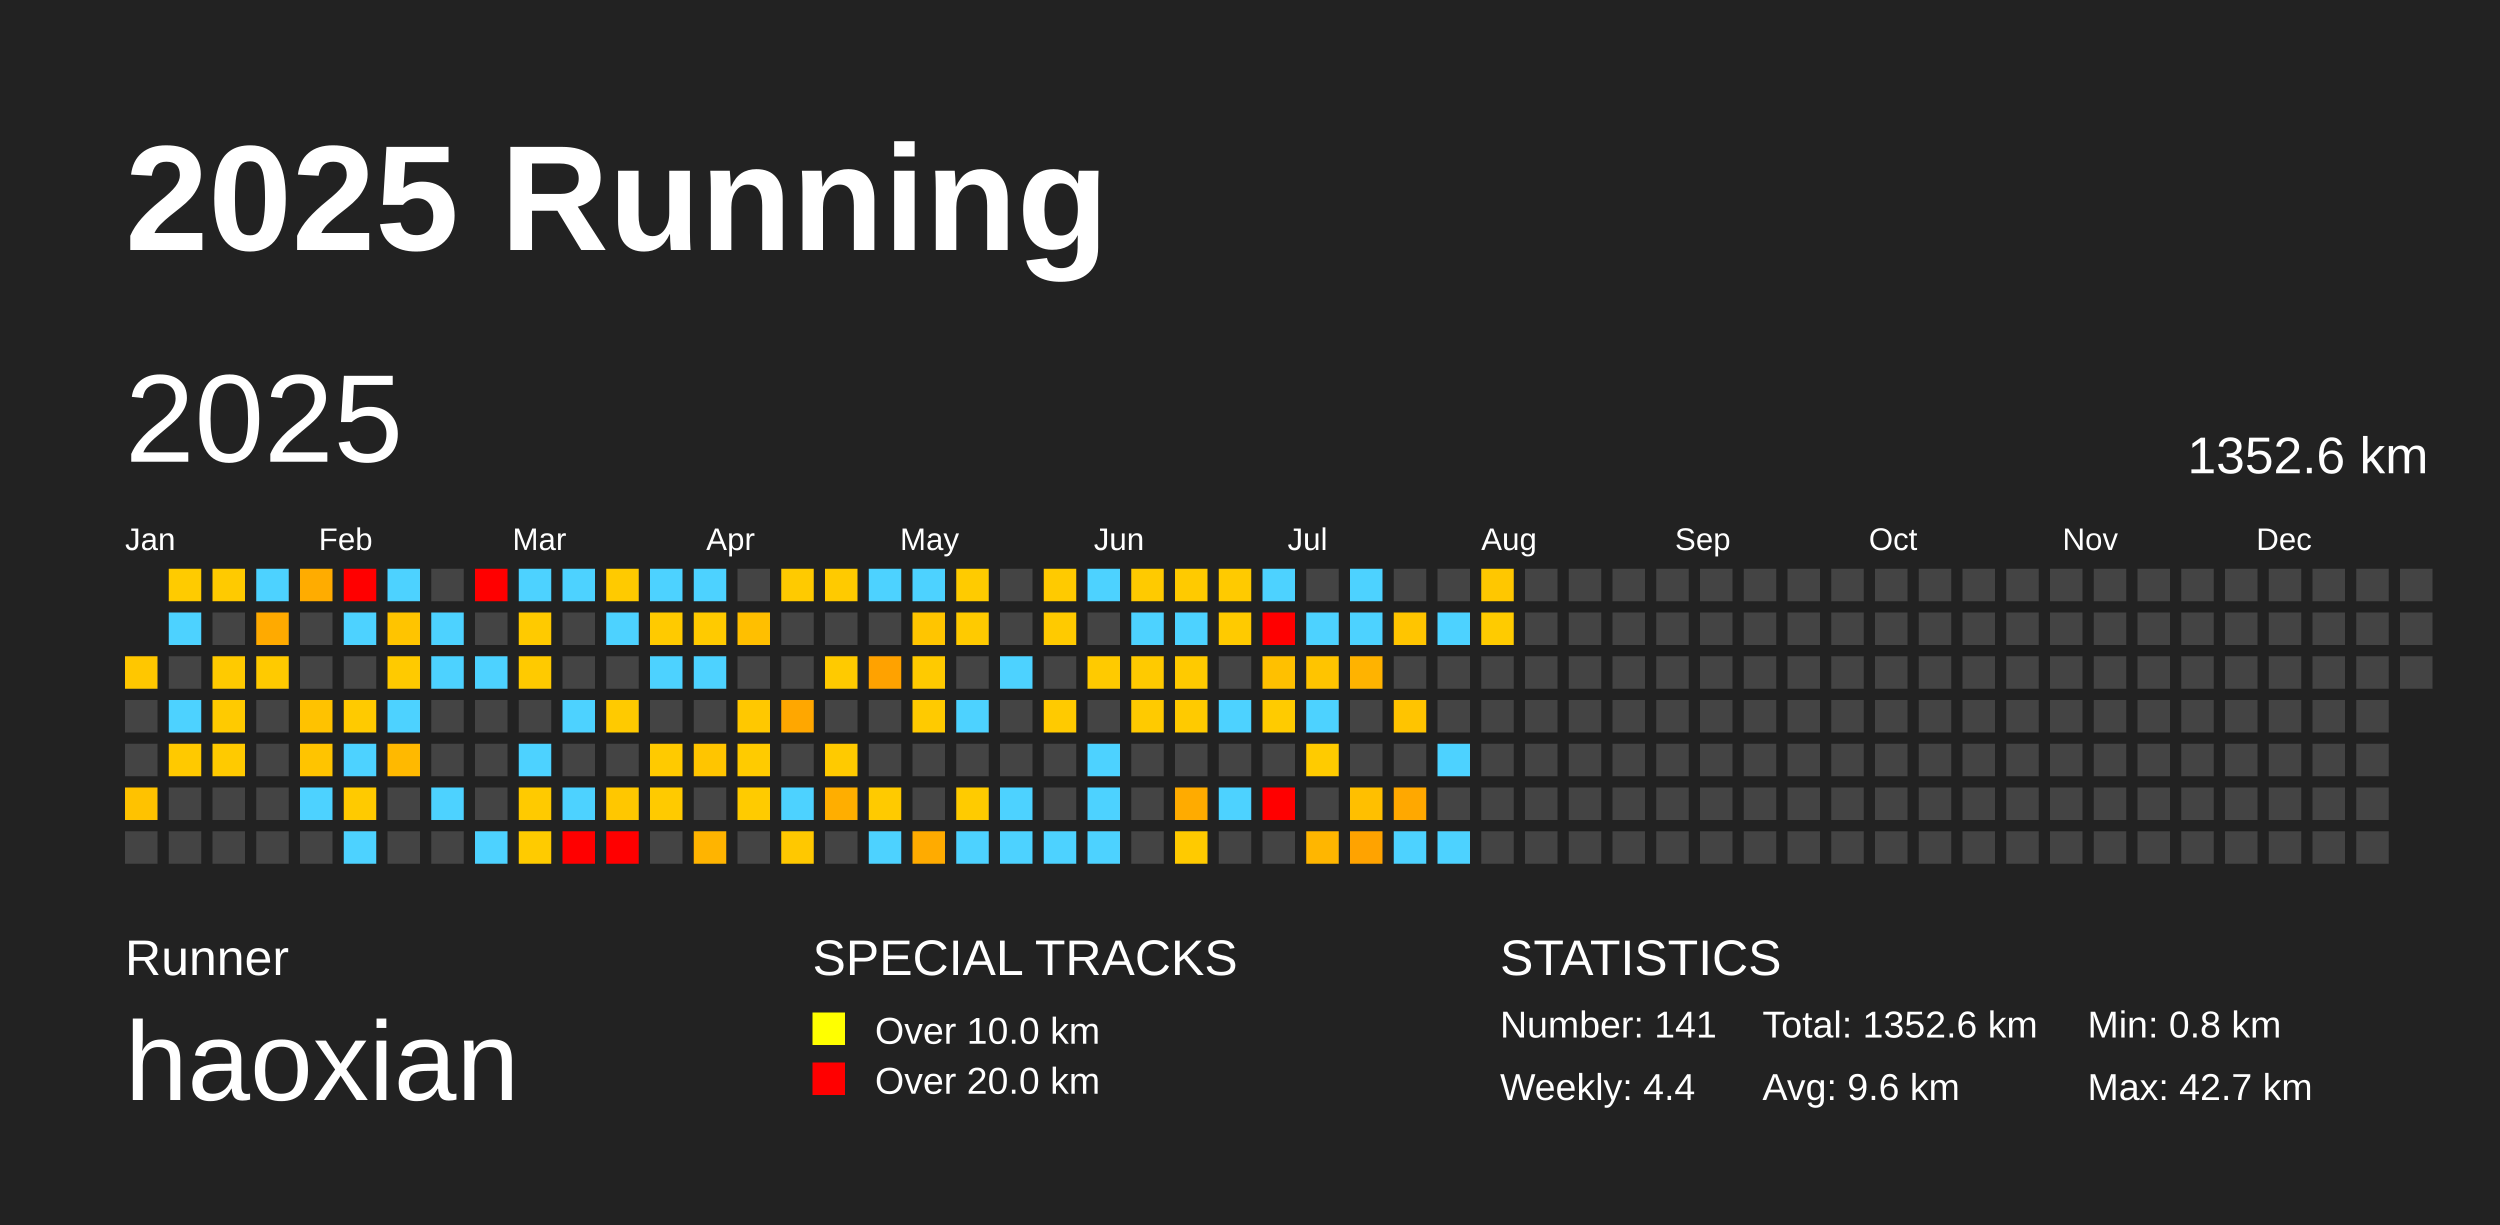
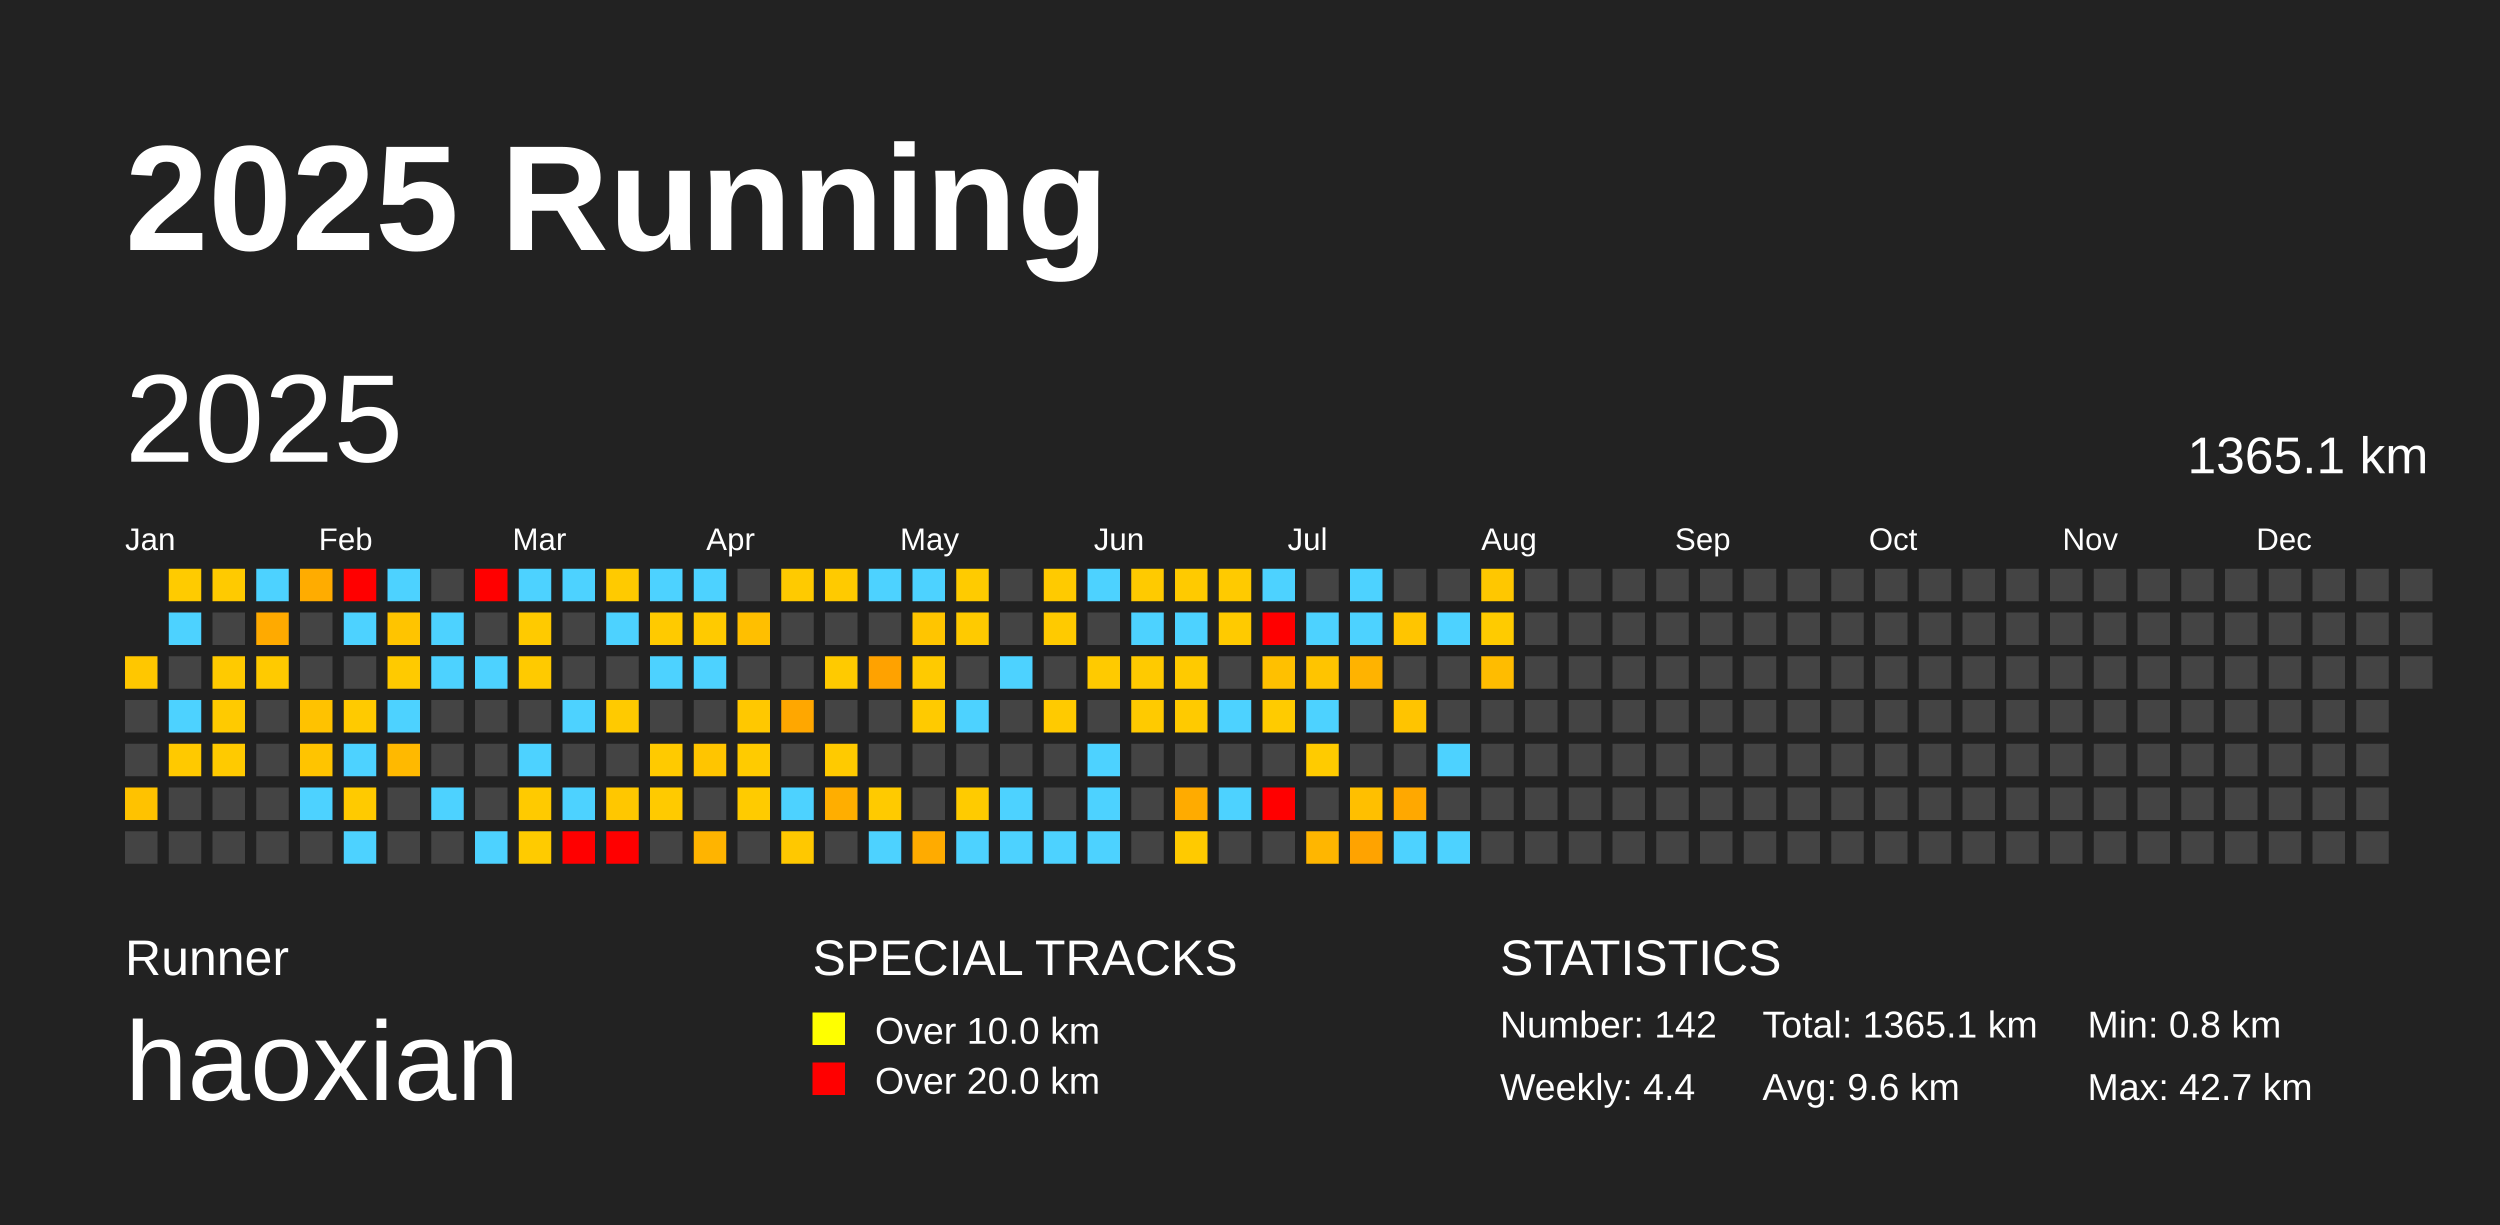
<svg xmlns="http://www.w3.org/2000/svg" baseProfile="full" height="98mm" version="1.1" viewBox="0,0,200,98" width="200mm">
  <defs />
  <rect fill="#222222" height="98" width="200" x="0" y="0" />
  <text fill="#FFFFFF" style="font-size:12px; font-family:Arial; font-weight:bold;" x="10" y="20">2025 Running</text>
  <text fill="#FFFFFF" style="font-size:4px; font-family:Arial" x="10" y="78">Runner</text>
  <text fill="#FFFFFF" style="font-size:9px; font-family:Arial" x="10" y="88">haoxian</text>
  <text fill="#FFFFFF" style="font-size:4px; font-family:Arial" x="65" y="78">SPECIAL TRACKS</text>
  <rect fill="yellow" height="2.6" width="2.6" x="65" y="81" />
  <text fill="#FFFFFF" style="font-size:3px; font-family:Arial" x="70" y="83.5">Over 10.0 km</text>
  <rect fill="red" height="2.6" width="2.6" x="65" y="85" />
  <text fill="#FFFFFF" style="font-size:3px; font-family:Arial" x="70" y="87.5">Over 20.0 km</text>
  <text fill="#FFFFFF" style="font-size:4px; font-family:Arial" x="120" y="78">STATISTICS</text>
-   <text fill="#FFFFFF" style="font-size:3px; font-family:Arial" x="120" y="83">Number: 141</text>
+   <text fill="#FFFFFF" style="font-size:3px; font-family:Arial" x="120" y="83">Number: 142</text>
  <text fill="#FFFFFF" style="font-size:3px; font-family:Arial" x="120" y="88">Weekly: 4.4</text>
-   <text fill="#FFFFFF" style="font-size:3px; font-family:Arial" x="141" y="83">Total: 1352.6 km</text>
+   <text fill="#FFFFFF" style="font-size:3px; font-family:Arial" x="141" y="83">Total: 1365.1 km</text>
  <text fill="#FFFFFF" style="font-size:3px; font-family:Arial" x="141" y="88">Avg: 9.6 km</text>
  <text fill="#FFFFFF" style="font-size:3px; font-family:Arial" x="167" y="83">Min: 0.8 km</text>
  <text fill="#FFFFFF" style="font-size:3px; font-family:Arial" x="167" y="88">Max: 42.7 km</text>
  <text dominant-baseline="hanging" fill="#FFFFFF" style="font-size:10.0px; font-family:Arial;" x="10" y="30">2025</text>
-   <text dominant-baseline="hanging" fill="#FFFFFF" style="font-size:4.125px; font-family:Arial;" x="175" y="35">1352.6 km</text>
+   <text dominant-baseline="hanging" fill="#FFFFFF" style="font-size:4.125px; font-family:Arial;" x="175" y="35">1365.1 km</text>
  <text fill="#FFFFFF" style="font-size:2.5px; font-family:Arial" x="10.0" y="44">Jan</text>
  <text fill="#FFFFFF" style="font-size:2.5px; font-family:Arial" x="25.5" y="44">Feb</text>
  <text fill="#FFFFFF" style="font-size:2.5px; font-family:Arial" x="41.0" y="44">Mar</text>
  <text fill="#FFFFFF" style="font-size:2.5px; font-family:Arial" x="56.5" y="44">Apr</text>
  <text fill="#FFFFFF" style="font-size:2.5px; font-family:Arial" x="72.0" y="44">May</text>
  <text fill="#FFFFFF" style="font-size:2.5px; font-family:Arial" x="87.5" y="44">Jun</text>
  <text fill="#FFFFFF" style="font-size:2.5px; font-family:Arial" x="103.0" y="44">Jul</text>
  <text fill="#FFFFFF" style="font-size:2.5px; font-family:Arial" x="118.5" y="44">Aug</text>
  <text fill="#FFFFFF" style="font-size:2.5px; font-family:Arial" x="134.0" y="44">Sep</text>
  <text fill="#FFFFFF" style="font-size:2.5px; font-family:Arial" x="149.5" y="44">Oct</text>
  <text fill="#FFFFFF" style="font-size:2.5px; font-family:Arial" x="165.0" y="44">Nov</text>
  <text fill="#FFFFFF" style="font-size:2.5px; font-family:Arial" x="180.5" y="44">Dec</text>
  <rect fill="#ffc700" height="2.6" width="2.6" x="10.0" y="52.5" />
  <rect fill="#444444" height="2.6" width="2.6" x="10.0" y="56.0" />
  <rect fill="#444444" height="2.6" width="2.6" x="10.0" y="59.5" />
  <rect fill="#ffc200" height="2.6" width="2.6" x="10.0" y="63.0" />
  <rect fill="#444444" height="2.6" width="2.6" x="10.0" y="66.5" />
  <rect fill="#ffcb00" height="2.6" width="2.6" x="13.5" y="45.5" />
  <rect fill="#4dd2ff" height="2.6" width="2.6" x="13.5" y="49.0" />
  <rect fill="#444444" height="2.6" width="2.6" x="13.5" y="52.5" />
  <rect fill="#4dd2ff" height="2.6" width="2.6" x="13.5" y="56.0" />
  <rect fill="#ffc900" height="2.6" width="2.6" x="13.5" y="59.5" />
  <rect fill="#444444" height="2.6" width="2.6" x="13.5" y="63.0" />
  <rect fill="#444444" height="2.6" width="2.6" x="13.5" y="66.5" />
  <rect fill="#ffca00" height="2.6" width="2.6" x="17.0" y="45.5" />
  <rect fill="#444444" height="2.6" width="2.6" x="17.0" y="49.0" />
  <rect fill="#ffca00" height="2.6" width="2.6" x="17.0" y="52.5" />
  <rect fill="#ffca00" height="2.6" width="2.6" x="17.0" y="56.0" />
  <rect fill="#ffca00" height="2.6" width="2.6" x="17.0" y="59.5" />
  <rect fill="#444444" height="2.6" width="2.6" x="17.0" y="63.0" />
  <rect fill="#444444" height="2.6" width="2.6" x="17.0" y="66.5" />
  <rect fill="#4dd2ff" height="2.6" width="2.6" x="20.5" y="45.5" />
  <rect fill="#ffaa00" height="2.6" width="2.6" x="20.5" y="49.0" />
  <rect fill="#ffca00" height="2.6" width="2.6" x="20.5" y="52.5" />
  <rect fill="#444444" height="2.6" width="2.6" x="20.5" y="56.0" />
  <rect fill="#444444" height="2.6" width="2.6" x="20.5" y="59.5" />
  <rect fill="#444444" height="2.6" width="2.6" x="20.5" y="63.0" />
  <rect fill="#444444" height="2.6" width="2.6" x="20.5" y="66.5" />
  <rect fill="#ffac00" height="2.6" width="2.6" x="24.0" y="45.5" />
  <rect fill="#444444" height="2.6" width="2.6" x="24.0" y="49.0" />
  <rect fill="#444444" height="2.6" width="2.6" x="24.0" y="52.5" />
  <rect fill="#ffc200" height="2.6" width="2.6" x="24.0" y="56.0" />
  <rect fill="#ffc400" height="2.6" width="2.6" x="24.0" y="59.5" />
  <rect fill="#4dd2ff" height="2.6" width="2.6" x="24.0" y="63.0" />
  <rect fill="#444444" height="2.6" width="2.6" x="24.0" y="66.5" />
  <rect fill="red" height="2.6" width="2.6" x="27.5" y="45.5" />
  <rect fill="#4dd2ff" height="2.6" width="2.6" x="27.5" y="49.0" />
  <rect fill="#444444" height="2.6" width="2.6" x="27.5" y="52.5" />
  <rect fill="#ffca00" height="2.6" width="2.6" x="27.5" y="56.0" />
  <rect fill="#4dd2ff" height="2.6" width="2.6" x="27.5" y="59.5" />
  <rect fill="#ffca00" height="2.6" width="2.6" x="27.5" y="63.0" />
  <rect fill="#4dd2ff" height="2.6" width="2.6" x="27.5" y="66.5" />
  <rect fill="#4dd2ff" height="2.6" width="2.6" x="31.0" y="45.5" />
  <rect fill="#ffc400" height="2.6" width="2.6" x="31.0" y="49.0" />
  <rect fill="#ffca00" height="2.6" width="2.6" x="31.0" y="52.5" />
  <rect fill="#4dd2ff" height="2.6" width="2.6" x="31.0" y="56.0" />
  <rect fill="#ffb900" height="2.6" width="2.6" x="31.0" y="59.5" />
  <rect fill="#444444" height="2.6" width="2.6" x="31.0" y="63.0" />
  <rect fill="#444444" height="2.6" width="2.6" x="31.0" y="66.5" />
  <rect fill="#444444" height="2.6" width="2.6" x="34.5" y="45.5" />
  <rect fill="#4dd2ff" height="2.6" width="2.6" x="34.5" y="49.0" />
  <rect fill="#4dd2ff" height="2.6" width="2.6" x="34.5" y="52.5" />
  <rect fill="#444444" height="2.6" width="2.6" x="34.5" y="56.0" />
  <rect fill="#444444" height="2.6" width="2.6" x="34.5" y="59.5" />
  <rect fill="#4dd2ff" height="2.6" width="2.6" x="34.5" y="63.0" />
  <rect fill="#444444" height="2.6" width="2.6" x="34.5" y="66.5" />
  <rect fill="red" height="2.6" width="2.6" x="38.0" y="45.5" />
  <rect fill="#444444" height="2.6" width="2.6" x="38.0" y="49.0" />
  <rect fill="#4dd2ff" height="2.6" width="2.6" x="38.0" y="52.5" />
  <rect fill="#444444" height="2.6" width="2.6" x="38.0" y="56.0" />
  <rect fill="#444444" height="2.6" width="2.6" x="38.0" y="59.5" />
  <rect fill="#444444" height="2.6" width="2.6" x="38.0" y="63.0" />
  <rect fill="#4dd2ff" height="2.6" width="2.6" x="38.0" y="66.5" />
  <rect fill="#4dd2ff" height="2.6" width="2.6" x="41.5" y="45.5" />
  <rect fill="#ffca00" height="2.6" width="2.6" x="41.5" y="49.0" />
  <rect fill="#ffca00" height="2.6" width="2.6" x="41.5" y="52.5" />
  <rect fill="#444444" height="2.6" width="2.6" x="41.5" y="56.0" />
  <rect fill="#4dd2ff" height="2.6" width="2.6" x="41.5" y="59.5" />
  <rect fill="#ffca00" height="2.6" width="2.6" x="41.5" y="63.0" />
  <rect fill="#ffcb00" height="2.6" width="2.6" x="41.5" y="66.5" />
  <rect fill="#4dd2ff" height="2.6" width="2.6" x="45.0" y="45.5" />
  <rect fill="#444444" height="2.6" width="2.6" x="45.0" y="49.0" />
  <rect fill="#444444" height="2.6" width="2.6" x="45.0" y="52.5" />
  <rect fill="#4dd2ff" height="2.6" width="2.6" x="45.0" y="56.0" />
  <rect fill="#444444" height="2.6" width="2.6" x="45.0" y="59.5" />
  <rect fill="#4dd2ff" height="2.6" width="2.6" x="45.0" y="63.0" />
  <rect fill="red" height="2.6" width="2.6" x="45.0" y="66.5" />
  <rect fill="#ffca00" height="2.6" width="2.6" x="48.5" y="45.5" />
  <rect fill="#4dd2ff" height="2.6" width="2.6" x="48.5" y="49.0" />
  <rect fill="#444444" height="2.6" width="2.6" x="48.5" y="52.5" />
  <rect fill="#ffca00" height="2.6" width="2.6" x="48.5" y="56.0" />
  <rect fill="#444444" height="2.6" width="2.6" x="48.5" y="59.5" />
  <rect fill="#ffc700" height="2.6" width="2.6" x="48.5" y="63.0" />
  <rect fill="red" height="2.6" width="2.6" x="48.5" y="66.5" />
  <rect fill="#4dd2ff" height="2.6" width="2.6" x="52.0" y="45.5" />
  <rect fill="#ffca00" height="2.6" width="2.6" x="52.0" y="49.0" />
  <rect fill="#4dd2ff" height="2.6" width="2.6" x="52.0" y="52.5" />
  <rect fill="#444444" height="2.6" width="2.6" x="52.0" y="56.0" />
  <rect fill="#ffca00" height="2.6" width="2.6" x="52.0" y="59.5" />
  <rect fill="#ffca00" height="2.6" width="2.6" x="52.0" y="63.0" />
  <rect fill="#444444" height="2.6" width="2.6" x="52.0" y="66.5" />
  <rect fill="#4dd2ff" height="2.6" width="2.6" x="55.5" y="45.5" />
  <rect fill="#ffca00" height="2.6" width="2.6" x="55.5" y="49.0" />
  <rect fill="#4dd2ff" height="2.6" width="2.6" x="55.5" y="52.5" />
  <rect fill="#444444" height="2.6" width="2.6" x="55.5" y="56.0" />
  <rect fill="#ffc500" height="2.6" width="2.6" x="55.5" y="59.5" />
  <rect fill="#444444" height="2.6" width="2.6" x="55.5" y="63.0" />
  <rect fill="#ffb400" height="2.6" width="2.6" x="55.5" y="66.5" />
  <rect fill="#444444" height="2.6" width="2.6" x="59.0" y="45.5" />
  <rect fill="#ffbf00" height="2.6" width="2.6" x="59.0" y="49.0" />
  <rect fill="#444444" height="2.6" width="2.6" x="59.0" y="52.5" />
  <rect fill="#ffc800" height="2.6" width="2.6" x="59.0" y="56.0" />
  <rect fill="#ffcb00" height="2.6" width="2.6" x="59.0" y="59.5" />
  <rect fill="#ffcb00" height="2.6" width="2.6" x="59.0" y="63.0" />
  <rect fill="#444444" height="2.6" width="2.6" x="59.0" y="66.5" />
  <rect fill="#ffca00" height="2.6" width="2.6" x="62.5" y="45.5" />
  <rect fill="#444444" height="2.6" width="2.6" x="62.5" y="49.0" />
  <rect fill="#444444" height="2.6" width="2.6" x="62.5" y="52.5" />
  <rect fill="#ffa700" height="2.6" width="2.6" x="62.5" y="56.0" />
  <rect fill="#444444" height="2.6" width="2.6" x="62.5" y="59.5" />
  <rect fill="#4dd2ff" height="2.6" width="2.6" x="62.5" y="63.0" />
  <rect fill="#ffc800" height="2.6" width="2.6" x="62.5" y="66.5" />
  <rect fill="#ffca00" height="2.6" width="2.6" x="66.0" y="45.5" />
  <rect fill="#444444" height="2.6" width="2.6" x="66.0" y="49.0" />
  <rect fill="#ffca00" height="2.6" width="2.6" x="66.0" y="52.5" />
  <rect fill="#444444" height="2.6" width="2.6" x="66.0" y="56.0" />
  <rect fill="#ffca00" height="2.6" width="2.6" x="66.0" y="59.5" />
  <rect fill="#ffae00" height="2.6" width="2.6" x="66.0" y="63.0" />
  <rect fill="#444444" height="2.6" width="2.6" x="66.0" y="66.5" />
  <rect fill="#4dd2ff" height="2.6" width="2.6" x="69.5" y="45.5" />
  <rect fill="#444444" height="2.6" width="2.6" x="69.5" y="49.0" />
  <rect fill="#ffa200" height="2.6" width="2.6" x="69.5" y="52.5" />
  <rect fill="#444444" height="2.6" width="2.6" x="69.5" y="56.0" />
  <rect fill="#444444" height="2.6" width="2.6" x="69.5" y="59.5" />
  <rect fill="#ffca00" height="2.6" width="2.6" x="69.5" y="63.0" />
  <rect fill="#4dd2ff" height="2.6" width="2.6" x="69.5" y="66.5" />
  <rect fill="#4dd2ff" height="2.6" width="2.6" x="73.0" y="45.5" />
  <rect fill="#ffc500" height="2.6" width="2.6" x="73.0" y="49.0" />
  <rect fill="#ffca00" height="2.6" width="2.6" x="73.0" y="52.5" />
  <rect fill="#ffca00" height="2.6" width="2.6" x="73.0" y="56.0" />
  <rect fill="#444444" height="2.6" width="2.6" x="73.0" y="59.5" />
  <rect fill="#444444" height="2.6" width="2.6" x="73.0" y="63.0" />
  <rect fill="#ffab00" height="2.6" width="2.6" x="73.0" y="66.5" />
  <rect fill="#ffcb00" height="2.6" width="2.6" x="76.5" y="45.5" />
  <rect fill="#ffca00" height="2.6" width="2.6" x="76.5" y="49.0" />
  <rect fill="#444444" height="2.6" width="2.6" x="76.5" y="52.5" />
  <rect fill="#4dd2ff" height="2.6" width="2.6" x="76.5" y="56.0" />
  <rect fill="#444444" height="2.6" width="2.6" x="76.5" y="59.5" />
  <rect fill="#ffcb00" height="2.6" width="2.6" x="76.5" y="63.0" />
  <rect fill="#4dd2ff" height="2.6" width="2.6" x="76.5" y="66.5" />
  <rect fill="#444444" height="2.6" width="2.6" x="80.0" y="45.5" />
  <rect fill="#444444" height="2.6" width="2.6" x="80.0" y="49.0" />
  <rect fill="#4dd2ff" height="2.6" width="2.6" x="80.0" y="52.5" />
  <rect fill="#444444" height="2.6" width="2.6" x="80.0" y="56.0" />
  <rect fill="#444444" height="2.6" width="2.6" x="80.0" y="59.5" />
  <rect fill="#4dd2ff" height="2.6" width="2.6" x="80.0" y="63.0" />
  <rect fill="#4dd2ff" height="2.6" width="2.6" x="80.0" y="66.5" />
  <rect fill="#ffca00" height="2.6" width="2.6" x="83.5" y="45.5" />
  <rect fill="#ffca00" height="2.6" width="2.6" x="83.5" y="49.0" />
  <rect fill="#444444" height="2.6" width="2.6" x="83.5" y="52.5" />
  <rect fill="#ffca00" height="2.6" width="2.6" x="83.5" y="56.0" />
  <rect fill="#444444" height="2.6" width="2.6" x="83.5" y="59.5" />
  <rect fill="#444444" height="2.6" width="2.6" x="83.5" y="63.0" />
  <rect fill="#4dd2ff" height="2.6" width="2.6" x="83.5" y="66.5" />
  <rect fill="#4dd2ff" height="2.6" width="2.6" x="87.0" y="45.5" />
  <rect fill="#444444" height="2.6" width="2.6" x="87.0" y="49.0" />
  <rect fill="#ffca00" height="2.6" width="2.6" x="87.0" y="52.5" />
  <rect fill="#444444" height="2.6" width="2.6" x="87.0" y="56.0" />
  <rect fill="#4dd2ff" height="2.6" width="2.6" x="87.0" y="59.5" />
  <rect fill="#4dd2ff" height="2.6" width="2.6" x="87.0" y="63.0" />
  <rect fill="#4dd2ff" height="2.6" width="2.6" x="87.0" y="66.5" />
  <rect fill="#ffca00" height="2.6" width="2.6" x="90.5" y="45.5" />
  <rect fill="#4dd2ff" height="2.6" width="2.6" x="90.5" y="49.0" />
  <rect fill="#ffca00" height="2.6" width="2.6" x="90.5" y="52.5" />
  <rect fill="#ffca00" height="2.6" width="2.6" x="90.5" y="56.0" />
  <rect fill="#444444" height="2.6" width="2.6" x="90.5" y="59.5" />
  <rect fill="#444444" height="2.6" width="2.6" x="90.5" y="63.0" />
  <rect fill="#444444" height="2.6" width="2.6" x="90.5" y="66.5" />
  <rect fill="#ffca00" height="2.6" width="2.6" x="94.0" y="45.5" />
  <rect fill="#4dd2ff" height="2.6" width="2.6" x="94.0" y="49.0" />
  <rect fill="#ffca00" height="2.6" width="2.6" x="94.0" y="52.5" />
  <rect fill="#ffca00" height="2.6" width="2.6" x="94.0" y="56.0" />
  <rect fill="#444444" height="2.6" width="2.6" x="94.0" y="59.5" />
  <rect fill="#ffab00" height="2.6" width="2.6" x="94.0" y="63.0" />
  <rect fill="#ffca00" height="2.6" width="2.6" x="94.0" y="66.5" />
  <rect fill="#ffca00" height="2.6" width="2.6" x="97.5" y="45.5" />
  <rect fill="#ffca00" height="2.6" width="2.6" x="97.5" y="49.0" />
  <rect fill="#444444" height="2.6" width="2.6" x="97.5" y="52.5" />
  <rect fill="#4dd2ff" height="2.6" width="2.6" x="97.5" y="56.0" />
  <rect fill="#444444" height="2.6" width="2.6" x="97.5" y="59.5" />
  <rect fill="#4dd2ff" height="2.6" width="2.6" x="97.5" y="63.0" />
  <rect fill="#444444" height="2.6" width="2.6" x="97.5" y="66.5" />
  <rect fill="#4dd2ff" height="2.6" width="2.6" x="101.0" y="45.5" />
  <rect fill="red" height="2.6" width="2.6" x="101.0" y="49.0" />
  <rect fill="#ffc000" height="2.6" width="2.6" x="101.0" y="52.5" />
  <rect fill="#ffcb00" height="2.6" width="2.6" x="101.0" y="56.0" />
  <rect fill="#444444" height="2.6" width="2.6" x="101.0" y="59.5" />
  <rect fill="red" height="2.6" width="2.6" x="101.0" y="63.0" />
  <rect fill="#444444" height="2.6" width="2.6" x="101.0" y="66.5" />
  <rect fill="#444444" height="2.6" width="2.6" x="104.5" y="45.5" />
  <rect fill="#4dd2ff" height="2.6" width="2.6" x="104.5" y="49.0" />
  <rect fill="#ffc400" height="2.6" width="2.6" x="104.5" y="52.5" />
  <rect fill="#4dd2ff" height="2.6" width="2.6" x="104.5" y="56.0" />
  <rect fill="#ffcb00" height="2.6" width="2.6" x="104.5" y="59.5" />
  <rect fill="#444444" height="2.6" width="2.6" x="104.5" y="63.0" />
  <rect fill="#ffb600" height="2.6" width="2.6" x="104.5" y="66.5" />
  <rect fill="#4dd2ff" height="2.6" width="2.6" x="108.0" y="45.5" />
  <rect fill="#4dd2ff" height="2.6" width="2.6" x="108.0" y="49.0" />
  <rect fill="#ffb300" height="2.6" width="2.6" x="108.0" y="52.5" />
  <rect fill="#444444" height="2.6" width="2.6" x="108.0" y="56.0" />
  <rect fill="#444444" height="2.6" width="2.6" x="108.0" y="59.5" />
  <rect fill="#ffbf00" height="2.6" width="2.6" x="108.0" y="63.0" />
  <rect fill="#ffa300" height="2.6" width="2.6" x="108.0" y="66.5" />
  <rect fill="#444444" height="2.6" width="2.6" x="111.5" y="45.5" />
  <rect fill="#ffc500" height="2.6" width="2.6" x="111.5" y="49.0" />
  <rect fill="#444444" height="2.6" width="2.6" x="111.5" y="52.5" />
  <rect fill="#ffc400" height="2.6" width="2.6" x="111.5" y="56.0" />
  <rect fill="#444444" height="2.6" width="2.6" x="111.5" y="59.5" />
  <rect fill="#ffa800" height="2.6" width="2.6" x="111.5" y="63.0" />
  <rect fill="#4dd2ff" height="2.6" width="2.6" x="111.5" y="66.5" />
  <rect fill="#444444" height="2.6" width="2.6" x="115.0" y="45.5" />
  <rect fill="#4dd2ff" height="2.6" width="2.6" x="115.0" y="49.0" />
  <rect fill="#444444" height="2.6" width="2.6" x="115.0" y="52.5" />
  <rect fill="#444444" height="2.6" width="2.6" x="115.0" y="56.0" />
  <rect fill="#4dd2ff" height="2.6" width="2.6" x="115.0" y="59.5" />
  <rect fill="#444444" height="2.6" width="2.6" x="115.0" y="63.0" />
  <rect fill="#4dd2ff" height="2.6" width="2.6" x="115.0" y="66.5" />
  <rect fill="#ffc700" height="2.6" width="2.6" x="118.5" y="45.5" />
  <rect fill="#ffcb00" height="2.6" width="2.6" x="118.5" y="49.0" />
-   <rect fill="#444444" height="2.6" width="2.6" x="118.5" y="52.5" />
+   <rect fill="#ffbc00" height="2.6" width="2.6" x="118.5" y="52.5" />
  <rect fill="#444444" height="2.6" width="2.6" x="118.5" y="56.0" />
  <rect fill="#444444" height="2.6" width="2.6" x="118.5" y="59.5" />
  <rect fill="#444444" height="2.6" width="2.6" x="118.5" y="63.0" />
  <rect fill="#444444" height="2.6" width="2.6" x="118.5" y="66.5" />
  <rect fill="#444444" height="2.6" width="2.6" x="122.0" y="45.5" />
  <rect fill="#444444" height="2.6" width="2.6" x="122.0" y="49.0" />
  <rect fill="#444444" height="2.6" width="2.6" x="122.0" y="52.5" />
  <rect fill="#444444" height="2.6" width="2.6" x="122.0" y="56.0" />
  <rect fill="#444444" height="2.6" width="2.6" x="122.0" y="59.5" />
  <rect fill="#444444" height="2.6" width="2.6" x="122.0" y="63.0" />
  <rect fill="#444444" height="2.6" width="2.6" x="122.0" y="66.5" />
  <rect fill="#444444" height="2.6" width="2.6" x="125.5" y="45.5" />
  <rect fill="#444444" height="2.6" width="2.6" x="125.5" y="49.0" />
  <rect fill="#444444" height="2.6" width="2.6" x="125.5" y="52.5" />
  <rect fill="#444444" height="2.6" width="2.6" x="125.5" y="56.0" />
  <rect fill="#444444" height="2.6" width="2.6" x="125.5" y="59.5" />
  <rect fill="#444444" height="2.6" width="2.6" x="125.5" y="63.0" />
  <rect fill="#444444" height="2.6" width="2.6" x="125.5" y="66.5" />
  <rect fill="#444444" height="2.6" width="2.6" x="129.0" y="45.5" />
  <rect fill="#444444" height="2.6" width="2.6" x="129.0" y="49.0" />
  <rect fill="#444444" height="2.6" width="2.6" x="129.0" y="52.5" />
  <rect fill="#444444" height="2.6" width="2.6" x="129.0" y="56.0" />
  <rect fill="#444444" height="2.6" width="2.6" x="129.0" y="59.5" />
  <rect fill="#444444" height="2.6" width="2.6" x="129.0" y="63.0" />
  <rect fill="#444444" height="2.6" width="2.6" x="129.0" y="66.5" />
  <rect fill="#444444" height="2.6" width="2.6" x="132.5" y="45.5" />
  <rect fill="#444444" height="2.6" width="2.6" x="132.5" y="49.0" />
  <rect fill="#444444" height="2.6" width="2.6" x="132.5" y="52.5" />
  <rect fill="#444444" height="2.6" width="2.6" x="132.5" y="56.0" />
  <rect fill="#444444" height="2.6" width="2.6" x="132.5" y="59.5" />
  <rect fill="#444444" height="2.6" width="2.6" x="132.5" y="63.0" />
  <rect fill="#444444" height="2.6" width="2.6" x="132.5" y="66.5" />
  <rect fill="#444444" height="2.6" width="2.6" x="136.0" y="45.5" />
  <rect fill="#444444" height="2.6" width="2.6" x="136.0" y="49.0" />
  <rect fill="#444444" height="2.6" width="2.6" x="136.0" y="52.5" />
  <rect fill="#444444" height="2.6" width="2.6" x="136.0" y="56.0" />
  <rect fill="#444444" height="2.6" width="2.6" x="136.0" y="59.5" />
  <rect fill="#444444" height="2.6" width="2.6" x="136.0" y="63.0" />
  <rect fill="#444444" height="2.6" width="2.6" x="136.0" y="66.5" />
  <rect fill="#444444" height="2.6" width="2.6" x="139.5" y="45.5" />
  <rect fill="#444444" height="2.6" width="2.6" x="139.5" y="49.0" />
  <rect fill="#444444" height="2.6" width="2.6" x="139.5" y="52.5" />
  <rect fill="#444444" height="2.6" width="2.6" x="139.5" y="56.0" />
  <rect fill="#444444" height="2.6" width="2.6" x="139.5" y="59.5" />
  <rect fill="#444444" height="2.6" width="2.6" x="139.5" y="63.0" />
  <rect fill="#444444" height="2.6" width="2.6" x="139.5" y="66.5" />
  <rect fill="#444444" height="2.6" width="2.6" x="143.0" y="45.5" />
  <rect fill="#444444" height="2.6" width="2.6" x="143.0" y="49.0" />
  <rect fill="#444444" height="2.6" width="2.6" x="143.0" y="52.5" />
  <rect fill="#444444" height="2.6" width="2.6" x="143.0" y="56.0" />
  <rect fill="#444444" height="2.6" width="2.6" x="143.0" y="59.5" />
  <rect fill="#444444" height="2.6" width="2.6" x="143.0" y="63.0" />
  <rect fill="#444444" height="2.6" width="2.6" x="143.0" y="66.5" />
  <rect fill="#444444" height="2.6" width="2.6" x="146.5" y="45.5" />
  <rect fill="#444444" height="2.6" width="2.6" x="146.5" y="49.0" />
  <rect fill="#444444" height="2.6" width="2.6" x="146.5" y="52.5" />
  <rect fill="#444444" height="2.6" width="2.6" x="146.5" y="56.0" />
  <rect fill="#444444" height="2.6" width="2.6" x="146.5" y="59.5" />
  <rect fill="#444444" height="2.6" width="2.6" x="146.5" y="63.0" />
  <rect fill="#444444" height="2.6" width="2.6" x="146.5" y="66.5" />
  <rect fill="#444444" height="2.6" width="2.6" x="150.0" y="45.5" />
  <rect fill="#444444" height="2.6" width="2.6" x="150.0" y="49.0" />
  <rect fill="#444444" height="2.6" width="2.6" x="150.0" y="52.5" />
  <rect fill="#444444" height="2.6" width="2.6" x="150.0" y="56.0" />
  <rect fill="#444444" height="2.6" width="2.6" x="150.0" y="59.5" />
  <rect fill="#444444" height="2.6" width="2.6" x="150.0" y="63.0" />
  <rect fill="#444444" height="2.6" width="2.6" x="150.0" y="66.5" />
  <rect fill="#444444" height="2.6" width="2.6" x="153.5" y="45.5" />
  <rect fill="#444444" height="2.6" width="2.6" x="153.5" y="49.0" />
  <rect fill="#444444" height="2.6" width="2.6" x="153.5" y="52.5" />
  <rect fill="#444444" height="2.6" width="2.6" x="153.5" y="56.0" />
  <rect fill="#444444" height="2.6" width="2.6" x="153.5" y="59.5" />
  <rect fill="#444444" height="2.6" width="2.6" x="153.5" y="63.0" />
  <rect fill="#444444" height="2.6" width="2.6" x="153.5" y="66.5" />
  <rect fill="#444444" height="2.6" width="2.6" x="157.0" y="45.5" />
  <rect fill="#444444" height="2.6" width="2.6" x="157.0" y="49.0" />
  <rect fill="#444444" height="2.6" width="2.6" x="157.0" y="52.5" />
  <rect fill="#444444" height="2.6" width="2.6" x="157.0" y="56.0" />
  <rect fill="#444444" height="2.6" width="2.6" x="157.0" y="59.5" />
  <rect fill="#444444" height="2.6" width="2.6" x="157.0" y="63.0" />
  <rect fill="#444444" height="2.6" width="2.6" x="157.0" y="66.5" />
  <rect fill="#444444" height="2.6" width="2.6" x="160.5" y="45.5" />
  <rect fill="#444444" height="2.6" width="2.6" x="160.5" y="49.0" />
  <rect fill="#444444" height="2.6" width="2.6" x="160.5" y="52.5" />
  <rect fill="#444444" height="2.6" width="2.6" x="160.5" y="56.0" />
  <rect fill="#444444" height="2.6" width="2.6" x="160.5" y="59.5" />
  <rect fill="#444444" height="2.6" width="2.6" x="160.5" y="63.0" />
  <rect fill="#444444" height="2.6" width="2.6" x="160.5" y="66.5" />
  <rect fill="#444444" height="2.6" width="2.6" x="164.0" y="45.5" />
  <rect fill="#444444" height="2.6" width="2.6" x="164.0" y="49.0" />
  <rect fill="#444444" height="2.6" width="2.6" x="164.0" y="52.5" />
  <rect fill="#444444" height="2.6" width="2.6" x="164.0" y="56.0" />
  <rect fill="#444444" height="2.6" width="2.6" x="164.0" y="59.5" />
  <rect fill="#444444" height="2.6" width="2.6" x="164.0" y="63.0" />
  <rect fill="#444444" height="2.6" width="2.6" x="164.0" y="66.5" />
  <rect fill="#444444" height="2.6" width="2.6" x="167.5" y="45.5" />
  <rect fill="#444444" height="2.6" width="2.6" x="167.5" y="49.0" />
  <rect fill="#444444" height="2.6" width="2.6" x="167.5" y="52.5" />
  <rect fill="#444444" height="2.6" width="2.6" x="167.5" y="56.0" />
  <rect fill="#444444" height="2.6" width="2.6" x="167.5" y="59.5" />
  <rect fill="#444444" height="2.6" width="2.6" x="167.5" y="63.0" />
  <rect fill="#444444" height="2.6" width="2.6" x="167.5" y="66.5" />
  <rect fill="#444444" height="2.6" width="2.6" x="171.0" y="45.5" />
  <rect fill="#444444" height="2.6" width="2.6" x="171.0" y="49.0" />
  <rect fill="#444444" height="2.6" width="2.6" x="171.0" y="52.5" />
  <rect fill="#444444" height="2.6" width="2.6" x="171.0" y="56.0" />
  <rect fill="#444444" height="2.6" width="2.6" x="171.0" y="59.5" />
  <rect fill="#444444" height="2.6" width="2.6" x="171.0" y="63.0" />
  <rect fill="#444444" height="2.6" width="2.6" x="171.0" y="66.5" />
  <rect fill="#444444" height="2.6" width="2.6" x="174.5" y="45.5" />
  <rect fill="#444444" height="2.6" width="2.6" x="174.5" y="49.0" />
  <rect fill="#444444" height="2.6" width="2.6" x="174.5" y="52.5" />
  <rect fill="#444444" height="2.6" width="2.6" x="174.5" y="56.0" />
  <rect fill="#444444" height="2.6" width="2.6" x="174.5" y="59.5" />
  <rect fill="#444444" height="2.6" width="2.6" x="174.5" y="63.0" />
  <rect fill="#444444" height="2.6" width="2.6" x="174.5" y="66.5" />
  <rect fill="#444444" height="2.6" width="2.6" x="178.0" y="45.5" />
  <rect fill="#444444" height="2.6" width="2.6" x="178.0" y="49.0" />
  <rect fill="#444444" height="2.6" width="2.6" x="178.0" y="52.5" />
  <rect fill="#444444" height="2.6" width="2.6" x="178.0" y="56.0" />
  <rect fill="#444444" height="2.6" width="2.6" x="178.0" y="59.5" />
  <rect fill="#444444" height="2.6" width="2.6" x="178.0" y="63.0" />
  <rect fill="#444444" height="2.6" width="2.6" x="178.0" y="66.5" />
  <rect fill="#444444" height="2.6" width="2.6" x="181.5" y="45.5" />
  <rect fill="#444444" height="2.6" width="2.6" x="181.5" y="49.0" />
  <rect fill="#444444" height="2.6" width="2.6" x="181.5" y="52.5" />
  <rect fill="#444444" height="2.6" width="2.6" x="181.5" y="56.0" />
  <rect fill="#444444" height="2.6" width="2.6" x="181.5" y="59.5" />
  <rect fill="#444444" height="2.6" width="2.6" x="181.5" y="63.0" />
  <rect fill="#444444" height="2.6" width="2.6" x="181.5" y="66.5" />
  <rect fill="#444444" height="2.6" width="2.6" x="185.0" y="45.5" />
  <rect fill="#444444" height="2.6" width="2.6" x="185.0" y="49.0" />
  <rect fill="#444444" height="2.6" width="2.6" x="185.0" y="52.5" />
  <rect fill="#444444" height="2.6" width="2.6" x="185.0" y="56.0" />
  <rect fill="#444444" height="2.6" width="2.6" x="185.0" y="59.5" />
  <rect fill="#444444" height="2.6" width="2.6" x="185.0" y="63.0" />
  <rect fill="#444444" height="2.6" width="2.6" x="185.0" y="66.5" />
  <rect fill="#444444" height="2.6" width="2.6" x="188.5" y="45.5" />
  <rect fill="#444444" height="2.6" width="2.6" x="188.5" y="49.0" />
  <rect fill="#444444" height="2.6" width="2.6" x="188.5" y="52.5" />
  <rect fill="#444444" height="2.6" width="2.6" x="188.5" y="56.0" />
  <rect fill="#444444" height="2.6" width="2.6" x="188.5" y="59.5" />
  <rect fill="#444444" height="2.6" width="2.6" x="188.5" y="63.0" />
  <rect fill="#444444" height="2.6" width="2.6" x="188.5" y="66.5" />
  <rect fill="#444444" height="2.6" width="2.6" x="192.0" y="45.5" />
  <rect fill="#444444" height="2.6" width="2.6" x="192.0" y="49.0" />
  <rect fill="#444444" height="2.6" width="2.6" x="192.0" y="52.5" />
</svg>
